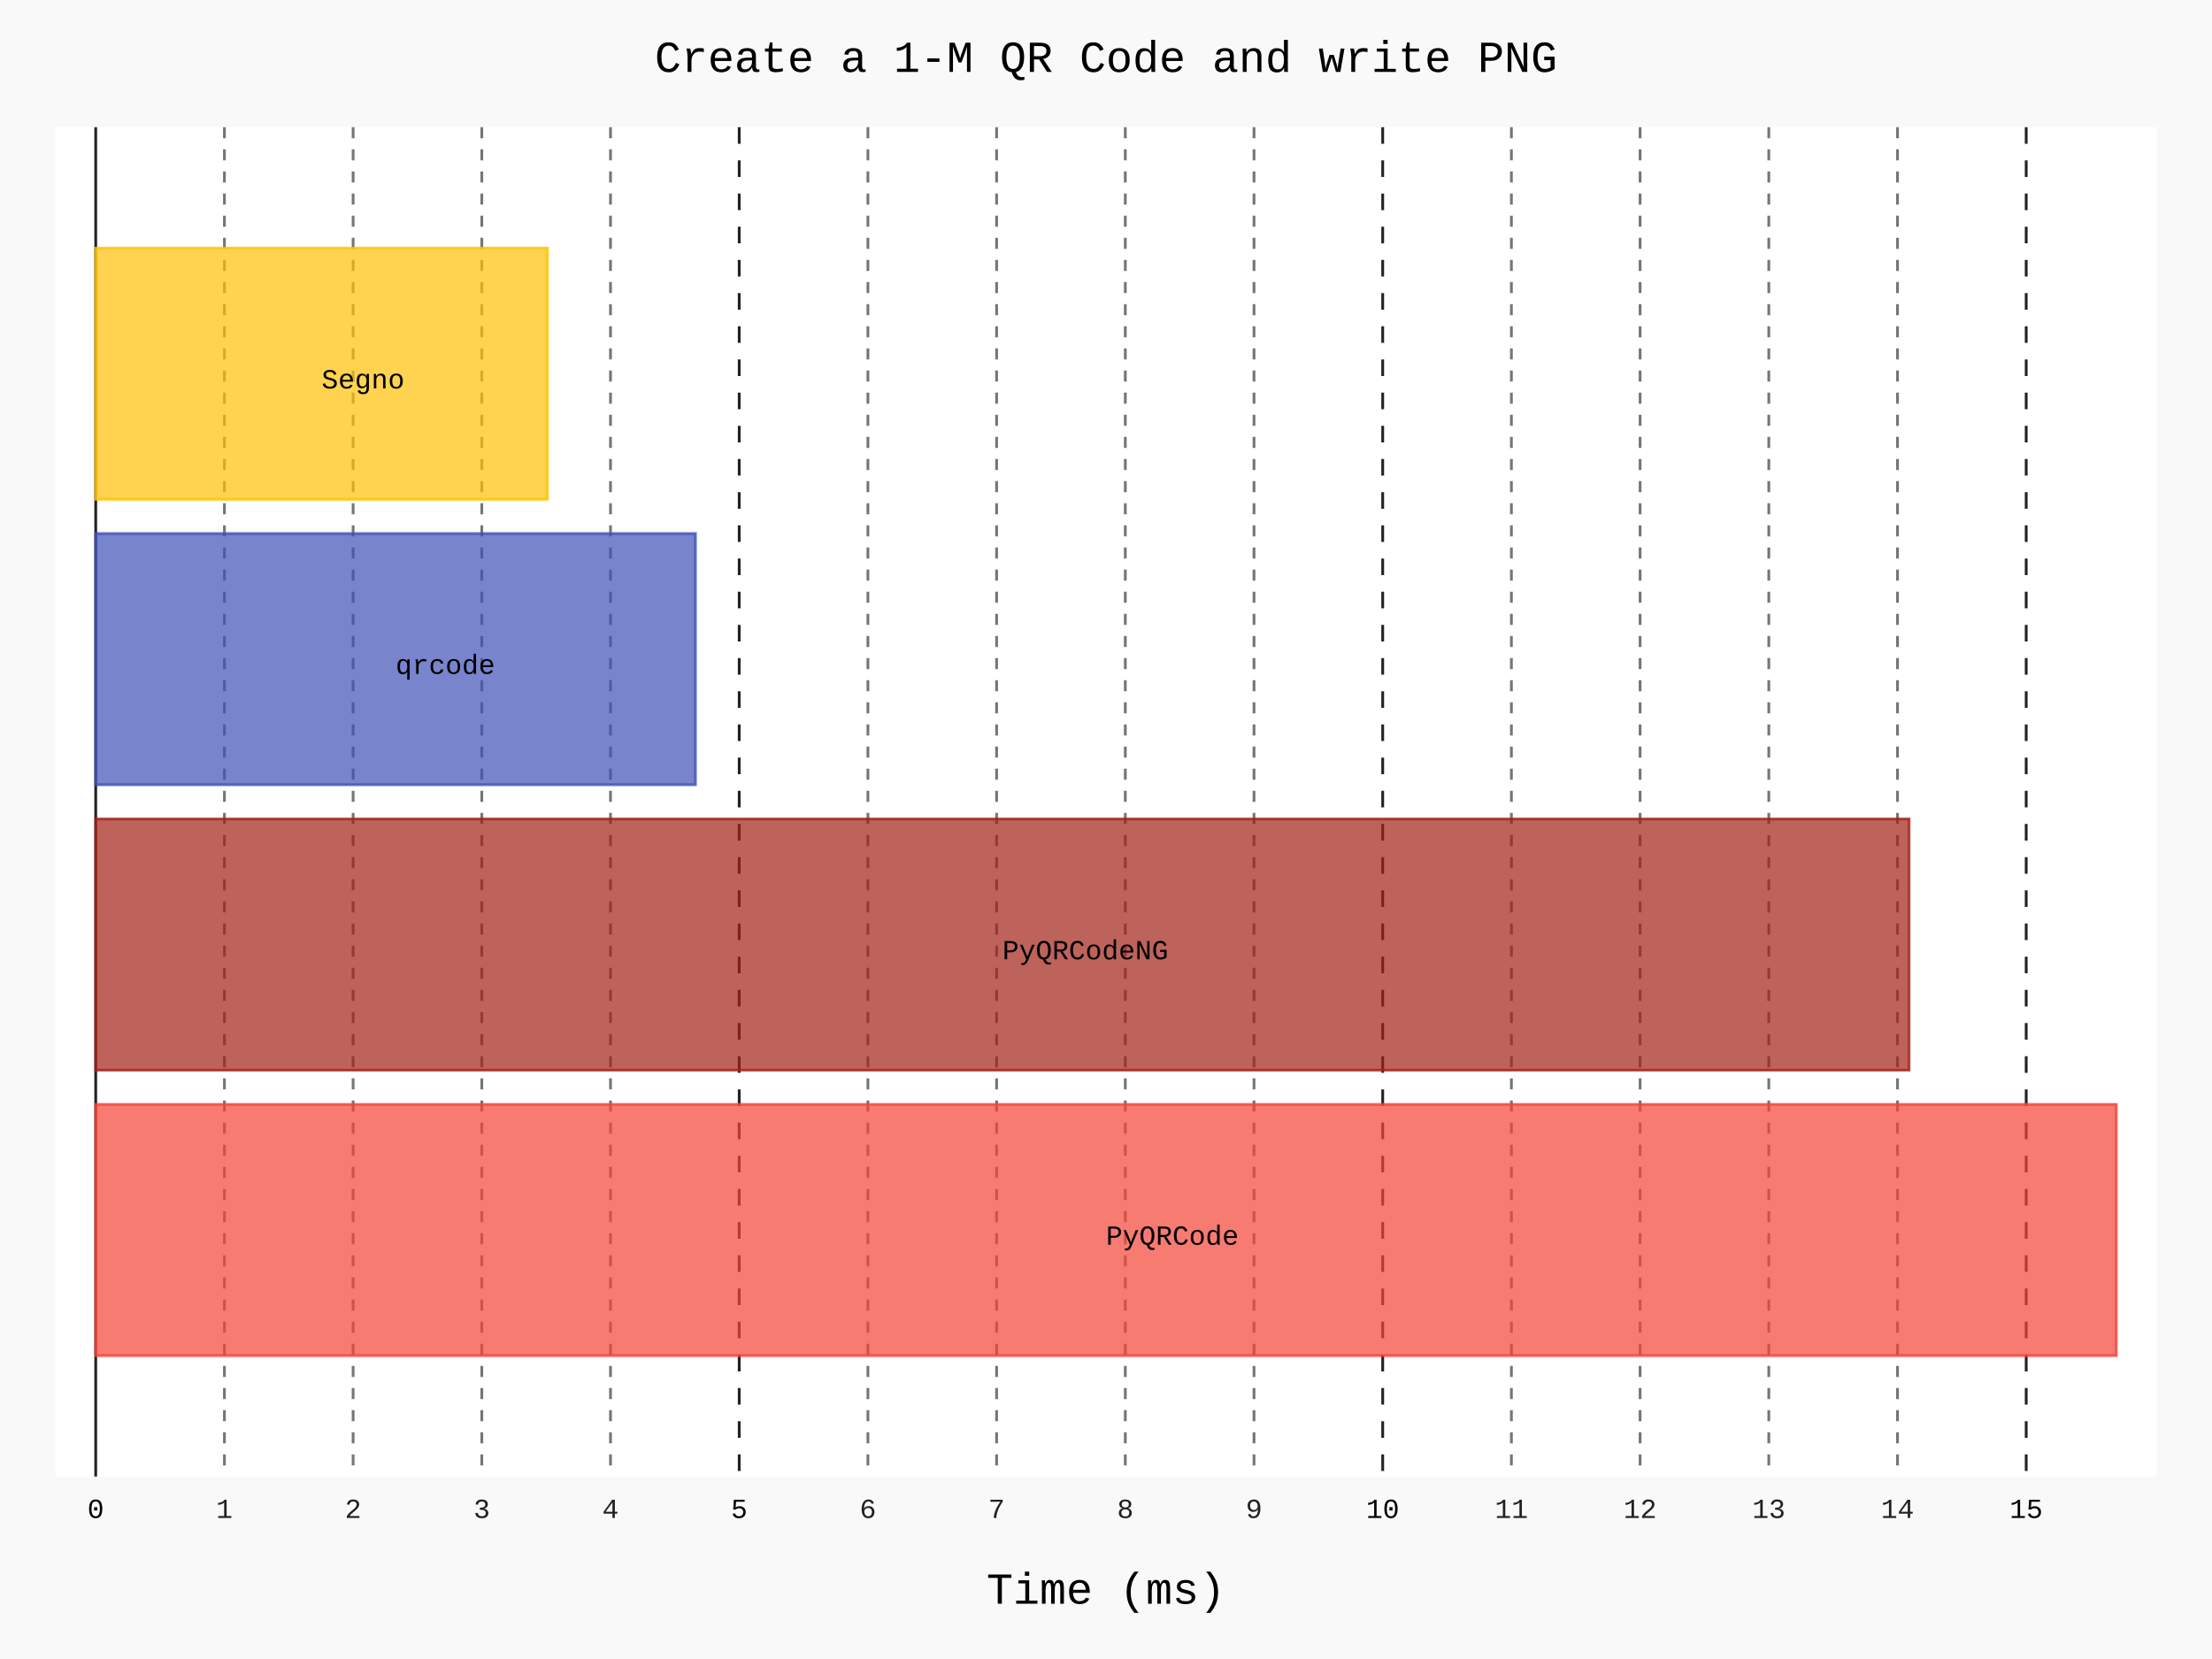
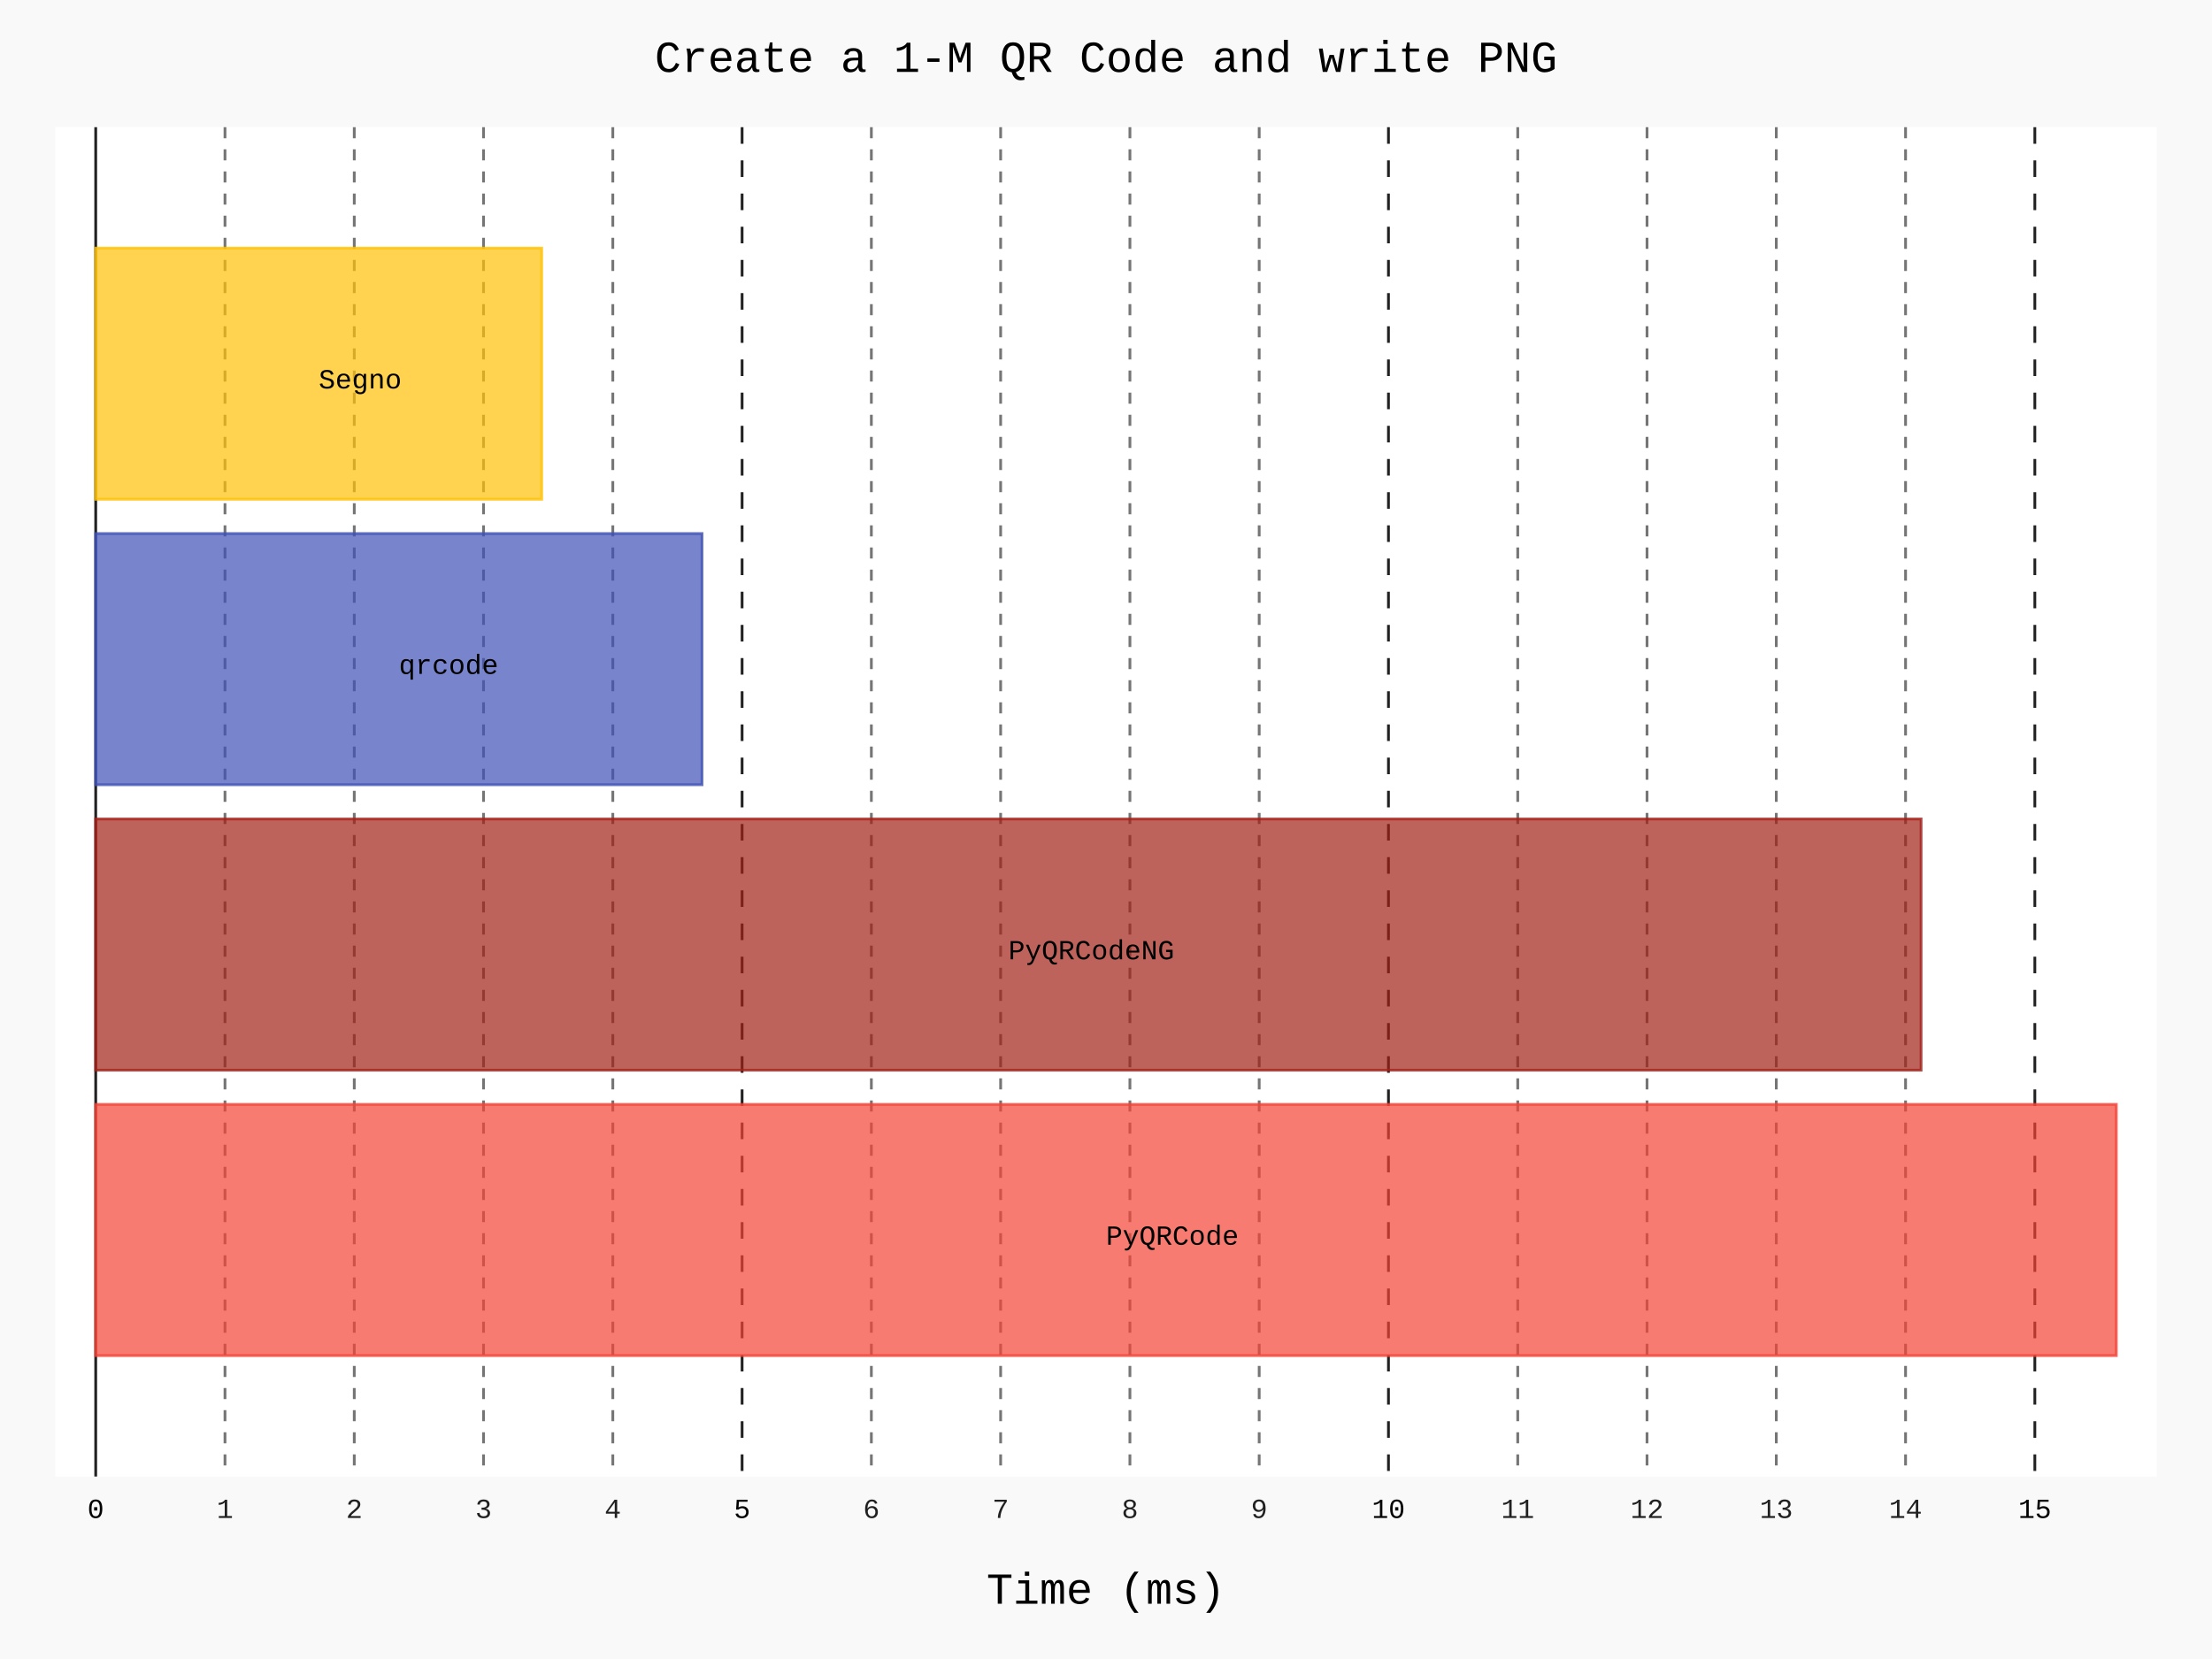
- <svg xmlns="http://www.w3.org/2000/svg" class="pygal-chart" id="chart-103e8e18-e49b-46be-80fe-2356ea594cd8" viewBox="0 0 800 600">
+ <svg xmlns="http://www.w3.org/2000/svg" class="pygal-chart" id="chart-3b4fb0d6-e98e-48e5-9755-5d8618a558b0" viewBox="0 0 800 600">
  <defs>
-     <style type="text/css">#chart-103e8e18-e49b-46be-80fe-2356ea594cd8{-webkit-user-select:none;-webkit-font-smoothing:antialiased;font-family:Consolas,"Liberation Mono",Menlo,Courier,monospace}#chart-103e8e18-e49b-46be-80fe-2356ea594cd8 .title{font-family:Consolas,"Liberation Mono",Menlo,Courier,monospace;font-size:16px}#chart-103e8e18-e49b-46be-80fe-2356ea594cd8 .legends .legend text{font-family:Consolas,"Liberation Mono",Menlo,Courier,monospace;font-size:14px}#chart-103e8e18-e49b-46be-80fe-2356ea594cd8 .axis text{font-family:Consolas,"Liberation Mono",Menlo,Courier,monospace;font-size:10px}#chart-103e8e18-e49b-46be-80fe-2356ea594cd8 .axis text.major{font-family:Consolas,"Liberation Mono",Menlo,Courier,monospace;font-size:10px}#chart-103e8e18-e49b-46be-80fe-2356ea594cd8 .text-overlay text.value{font-family:Consolas,"Liberation Mono",Menlo,Courier,monospace;font-size:16px}#chart-103e8e18-e49b-46be-80fe-2356ea594cd8 .text-overlay text.label{font-family:Consolas,"Liberation Mono",Menlo,Courier,monospace;font-size:10px}#chart-103e8e18-e49b-46be-80fe-2356ea594cd8 .tooltip{font-family:Consolas,"Liberation Mono",Menlo,Courier,monospace;font-size:14px}#chart-103e8e18-e49b-46be-80fe-2356ea594cd8 text.no_data{font-family:Consolas,"Liberation Mono",Menlo,Courier,monospace;font-size:64px}
- #chart-103e8e18-e49b-46be-80fe-2356ea594cd8{background-color:rgba(249,249,249,1)}#chart-103e8e18-e49b-46be-80fe-2356ea594cd8 path,#chart-103e8e18-e49b-46be-80fe-2356ea594cd8 line,#chart-103e8e18-e49b-46be-80fe-2356ea594cd8 rect,#chart-103e8e18-e49b-46be-80fe-2356ea594cd8 circle{-webkit-transition:150ms;-moz-transition:150ms;transition:150ms}#chart-103e8e18-e49b-46be-80fe-2356ea594cd8 .graph &gt; .background{fill:rgba(249,249,249,1)}#chart-103e8e18-e49b-46be-80fe-2356ea594cd8 .plot &gt; .background{fill:rgba(255,255,255,1)}#chart-103e8e18-e49b-46be-80fe-2356ea594cd8 .graph{fill:rgba(0,0,0,.87)}#chart-103e8e18-e49b-46be-80fe-2356ea594cd8 text.no_data{fill:rgba(0,0,0,1)}#chart-103e8e18-e49b-46be-80fe-2356ea594cd8 .title{fill:rgba(0,0,0,1)}#chart-103e8e18-e49b-46be-80fe-2356ea594cd8 .legends .legend text{fill:rgba(0,0,0,.87)}#chart-103e8e18-e49b-46be-80fe-2356ea594cd8 .legends .legend:hover text{fill:rgba(0,0,0,1)}#chart-103e8e18-e49b-46be-80fe-2356ea594cd8 .axis .line{stroke:rgba(0,0,0,1)}#chart-103e8e18-e49b-46be-80fe-2356ea594cd8 .axis .guide.line{stroke:rgba(0,0,0,.54)}#chart-103e8e18-e49b-46be-80fe-2356ea594cd8 .axis .major.line{stroke:rgba(0,0,0,.87)}#chart-103e8e18-e49b-46be-80fe-2356ea594cd8 .axis text.major{fill:rgba(0,0,0,1)}#chart-103e8e18-e49b-46be-80fe-2356ea594cd8 .axis.y .guides:hover .guide.line,#chart-103e8e18-e49b-46be-80fe-2356ea594cd8 .line-graph .axis.x .guides:hover .guide.line,#chart-103e8e18-e49b-46be-80fe-2356ea594cd8 .stackedline-graph .axis.x .guides:hover .guide.line,#chart-103e8e18-e49b-46be-80fe-2356ea594cd8 .xy-graph .axis.x .guides:hover .guide.line{stroke:rgba(0,0,0,1)}#chart-103e8e18-e49b-46be-80fe-2356ea594cd8 .axis .guides:hover text{fill:rgba(0,0,0,1)}#chart-103e8e18-e49b-46be-80fe-2356ea594cd8 .reactive{fill-opacity:.7;stroke-opacity:.8}#chart-103e8e18-e49b-46be-80fe-2356ea594cd8 .ci{stroke:rgba(0,0,0,.87)}#chart-103e8e18-e49b-46be-80fe-2356ea594cd8 .reactive.active,#chart-103e8e18-e49b-46be-80fe-2356ea594cd8 .active .reactive{fill-opacity:.8;stroke-opacity:.9;stroke-width:4}#chart-103e8e18-e49b-46be-80fe-2356ea594cd8 .ci .reactive.active{stroke-width:1.5}#chart-103e8e18-e49b-46be-80fe-2356ea594cd8 .series text{fill:rgba(0,0,0,1)}#chart-103e8e18-e49b-46be-80fe-2356ea594cd8 .tooltip rect{fill:rgba(255,255,255,1);stroke:rgba(0,0,0,1);-webkit-transition:opacity 150ms;-moz-transition:opacity 150ms;transition:opacity 150ms}#chart-103e8e18-e49b-46be-80fe-2356ea594cd8 .tooltip .label{fill:rgba(0,0,0,.87)}#chart-103e8e18-e49b-46be-80fe-2356ea594cd8 .tooltip .label{fill:rgba(0,0,0,.87)}#chart-103e8e18-e49b-46be-80fe-2356ea594cd8 .tooltip .legend{font-size:.8em;fill:rgba(0,0,0,.54)}#chart-103e8e18-e49b-46be-80fe-2356ea594cd8 .tooltip .x_label{font-size:.6em;fill:rgba(0,0,0,1)}#chart-103e8e18-e49b-46be-80fe-2356ea594cd8 .tooltip .xlink{font-size:.5em;text-decoration:underline}#chart-103e8e18-e49b-46be-80fe-2356ea594cd8 .tooltip .value{font-size:1.5em}#chart-103e8e18-e49b-46be-80fe-2356ea594cd8 .bound{font-size:.5em}#chart-103e8e18-e49b-46be-80fe-2356ea594cd8 .max-value{font-size:.75em;fill:rgba(0,0,0,.54)}#chart-103e8e18-e49b-46be-80fe-2356ea594cd8 .map-element{fill:rgba(255,255,255,1);stroke:rgba(0,0,0,.54) !important}#chart-103e8e18-e49b-46be-80fe-2356ea594cd8 .map-element .reactive{fill-opacity:inherit;stroke-opacity:inherit}#chart-103e8e18-e49b-46be-80fe-2356ea594cd8 .color-0,#chart-103e8e18-e49b-46be-80fe-2356ea594cd8 .color-0 a:visited{stroke:#F44336;fill:#F44336}#chart-103e8e18-e49b-46be-80fe-2356ea594cd8 .color-1,#chart-103e8e18-e49b-46be-80fe-2356ea594cd8 .color-1 a:visited{stroke:#3F51B5;fill:#3F51B5}#chart-103e8e18-e49b-46be-80fe-2356ea594cd8 .color-2,#chart-103e8e18-e49b-46be-80fe-2356ea594cd8 .color-2 a:visited{stroke:#009688;fill:#009688}#chart-103e8e18-e49b-46be-80fe-2356ea594cd8 .color-3,#chart-103e8e18-e49b-46be-80fe-2356ea594cd8 .color-3 a:visited{stroke:#FFC107;fill:#FFC107}#chart-103e8e18-e49b-46be-80fe-2356ea594cd8 .text-overlay .color-0 text{fill:black}#chart-103e8e18-e49b-46be-80fe-2356ea594cd8 .text-overlay .color-1 text{fill:black}#chart-103e8e18-e49b-46be-80fe-2356ea594cd8 .text-overlay .color-2 text{fill:black}#chart-103e8e18-e49b-46be-80fe-2356ea594cd8 .text-overlay .color-3 text{fill:black}
- #chart-103e8e18-e49b-46be-80fe-2356ea594cd8 text.no_data{text-anchor:middle}#chart-103e8e18-e49b-46be-80fe-2356ea594cd8 .guide.line{fill:none}#chart-103e8e18-e49b-46be-80fe-2356ea594cd8 .centered{text-anchor:middle}#chart-103e8e18-e49b-46be-80fe-2356ea594cd8 .title{text-anchor:middle}#chart-103e8e18-e49b-46be-80fe-2356ea594cd8 .legends .legend text{fill-opacity:1}#chart-103e8e18-e49b-46be-80fe-2356ea594cd8 .axis.x text{text-anchor:middle}#chart-103e8e18-e49b-46be-80fe-2356ea594cd8 .axis.x:not(.web) text[transform]{text-anchor:start}#chart-103e8e18-e49b-46be-80fe-2356ea594cd8 .axis.x:not(.web) text[transform].backwards{text-anchor:end}#chart-103e8e18-e49b-46be-80fe-2356ea594cd8 .axis.y text{text-anchor:end}#chart-103e8e18-e49b-46be-80fe-2356ea594cd8 .axis.y text[transform].backwards{text-anchor:start}#chart-103e8e18-e49b-46be-80fe-2356ea594cd8 .axis.y2 text{text-anchor:start}#chart-103e8e18-e49b-46be-80fe-2356ea594cd8 .axis.y2 text[transform].backwards{text-anchor:end}#chart-103e8e18-e49b-46be-80fe-2356ea594cd8 .axis .guide.line{stroke-dasharray:4,4}#chart-103e8e18-e49b-46be-80fe-2356ea594cd8 .axis .major.guide.line{stroke-dasharray:6,6}#chart-103e8e18-e49b-46be-80fe-2356ea594cd8 .horizontal .axis.y .guide.line,#chart-103e8e18-e49b-46be-80fe-2356ea594cd8 .horizontal .axis.y2 .guide.line,#chart-103e8e18-e49b-46be-80fe-2356ea594cd8 .vertical .axis.x .guide.line{opacity:0}#chart-103e8e18-e49b-46be-80fe-2356ea594cd8 .horizontal .axis.always_show .guide.line,#chart-103e8e18-e49b-46be-80fe-2356ea594cd8 .vertical .axis.always_show .guide.line{opacity:1 !important}#chart-103e8e18-e49b-46be-80fe-2356ea594cd8 .axis.y .guides:hover .guide.line,#chart-103e8e18-e49b-46be-80fe-2356ea594cd8 .axis.y2 .guides:hover .guide.line,#chart-103e8e18-e49b-46be-80fe-2356ea594cd8 .axis.x .guides:hover .guide.line{opacity:1}#chart-103e8e18-e49b-46be-80fe-2356ea594cd8 .axis .guides:hover text{opacity:1}#chart-103e8e18-e49b-46be-80fe-2356ea594cd8 .nofill{fill:none}#chart-103e8e18-e49b-46be-80fe-2356ea594cd8 .subtle-fill{fill-opacity:.2}#chart-103e8e18-e49b-46be-80fe-2356ea594cd8 .dot{stroke-width:1px;fill-opacity:1}#chart-103e8e18-e49b-46be-80fe-2356ea594cd8 .dot.active{stroke-width:5px}#chart-103e8e18-e49b-46be-80fe-2356ea594cd8 .dot.negative{fill:transparent}#chart-103e8e18-e49b-46be-80fe-2356ea594cd8 text,#chart-103e8e18-e49b-46be-80fe-2356ea594cd8 tspan{stroke:none !important}#chart-103e8e18-e49b-46be-80fe-2356ea594cd8 .series text.active{opacity:1}#chart-103e8e18-e49b-46be-80fe-2356ea594cd8 .tooltip rect{fill-opacity:.95;stroke-width:.5}#chart-103e8e18-e49b-46be-80fe-2356ea594cd8 .tooltip text{fill-opacity:1}#chart-103e8e18-e49b-46be-80fe-2356ea594cd8 .showable{visibility:hidden}#chart-103e8e18-e49b-46be-80fe-2356ea594cd8 .showable.shown{visibility:visible}#chart-103e8e18-e49b-46be-80fe-2356ea594cd8 .gauge-background{fill:rgba(229,229,229,1);stroke:none}#chart-103e8e18-e49b-46be-80fe-2356ea594cd8 .bg-lines{stroke:rgba(249,249,249,1);stroke-width:2px}</style>
+     <style type="text/css">#chart-3b4fb0d6-e98e-48e5-9755-5d8618a558b0{-webkit-user-select:none;-webkit-font-smoothing:antialiased;font-family:Consolas,"Liberation Mono",Menlo,Courier,monospace}#chart-3b4fb0d6-e98e-48e5-9755-5d8618a558b0 .title{font-family:Consolas,"Liberation Mono",Menlo,Courier,monospace;font-size:16px}#chart-3b4fb0d6-e98e-48e5-9755-5d8618a558b0 .legends .legend text{font-family:Consolas,"Liberation Mono",Menlo,Courier,monospace;font-size:14px}#chart-3b4fb0d6-e98e-48e5-9755-5d8618a558b0 .axis text{font-family:Consolas,"Liberation Mono",Menlo,Courier,monospace;font-size:10px}#chart-3b4fb0d6-e98e-48e5-9755-5d8618a558b0 .axis text.major{font-family:Consolas,"Liberation Mono",Menlo,Courier,monospace;font-size:10px}#chart-3b4fb0d6-e98e-48e5-9755-5d8618a558b0 .text-overlay text.value{font-family:Consolas,"Liberation Mono",Menlo,Courier,monospace;font-size:16px}#chart-3b4fb0d6-e98e-48e5-9755-5d8618a558b0 .text-overlay text.label{font-family:Consolas,"Liberation Mono",Menlo,Courier,monospace;font-size:10px}#chart-3b4fb0d6-e98e-48e5-9755-5d8618a558b0 .tooltip{font-family:Consolas,"Liberation Mono",Menlo,Courier,monospace;font-size:14px}#chart-3b4fb0d6-e98e-48e5-9755-5d8618a558b0 text.no_data{font-family:Consolas,"Liberation Mono",Menlo,Courier,monospace;font-size:64px}
+ #chart-3b4fb0d6-e98e-48e5-9755-5d8618a558b0{background-color:rgba(249,249,249,1)}#chart-3b4fb0d6-e98e-48e5-9755-5d8618a558b0 path,#chart-3b4fb0d6-e98e-48e5-9755-5d8618a558b0 line,#chart-3b4fb0d6-e98e-48e5-9755-5d8618a558b0 rect,#chart-3b4fb0d6-e98e-48e5-9755-5d8618a558b0 circle{-webkit-transition:150ms;-moz-transition:150ms;transition:150ms}#chart-3b4fb0d6-e98e-48e5-9755-5d8618a558b0 .graph &gt; .background{fill:rgba(249,249,249,1)}#chart-3b4fb0d6-e98e-48e5-9755-5d8618a558b0 .plot &gt; .background{fill:rgba(255,255,255,1)}#chart-3b4fb0d6-e98e-48e5-9755-5d8618a558b0 .graph{fill:rgba(0,0,0,.87)}#chart-3b4fb0d6-e98e-48e5-9755-5d8618a558b0 text.no_data{fill:rgba(0,0,0,1)}#chart-3b4fb0d6-e98e-48e5-9755-5d8618a558b0 .title{fill:rgba(0,0,0,1)}#chart-3b4fb0d6-e98e-48e5-9755-5d8618a558b0 .legends .legend text{fill:rgba(0,0,0,.87)}#chart-3b4fb0d6-e98e-48e5-9755-5d8618a558b0 .legends .legend:hover text{fill:rgba(0,0,0,1)}#chart-3b4fb0d6-e98e-48e5-9755-5d8618a558b0 .axis .line{stroke:rgba(0,0,0,1)}#chart-3b4fb0d6-e98e-48e5-9755-5d8618a558b0 .axis .guide.line{stroke:rgba(0,0,0,.54)}#chart-3b4fb0d6-e98e-48e5-9755-5d8618a558b0 .axis .major.line{stroke:rgba(0,0,0,.87)}#chart-3b4fb0d6-e98e-48e5-9755-5d8618a558b0 .axis text.major{fill:rgba(0,0,0,1)}#chart-3b4fb0d6-e98e-48e5-9755-5d8618a558b0 .axis.y .guides:hover .guide.line,#chart-3b4fb0d6-e98e-48e5-9755-5d8618a558b0 .line-graph .axis.x .guides:hover .guide.line,#chart-3b4fb0d6-e98e-48e5-9755-5d8618a558b0 .stackedline-graph .axis.x .guides:hover .guide.line,#chart-3b4fb0d6-e98e-48e5-9755-5d8618a558b0 .xy-graph .axis.x .guides:hover .guide.line{stroke:rgba(0,0,0,1)}#chart-3b4fb0d6-e98e-48e5-9755-5d8618a558b0 .axis .guides:hover text{fill:rgba(0,0,0,1)}#chart-3b4fb0d6-e98e-48e5-9755-5d8618a558b0 .reactive{fill-opacity:.7;stroke-opacity:.8}#chart-3b4fb0d6-e98e-48e5-9755-5d8618a558b0 .ci{stroke:rgba(0,0,0,.87)}#chart-3b4fb0d6-e98e-48e5-9755-5d8618a558b0 .reactive.active,#chart-3b4fb0d6-e98e-48e5-9755-5d8618a558b0 .active .reactive{fill-opacity:.8;stroke-opacity:.9;stroke-width:4}#chart-3b4fb0d6-e98e-48e5-9755-5d8618a558b0 .ci .reactive.active{stroke-width:1.5}#chart-3b4fb0d6-e98e-48e5-9755-5d8618a558b0 .series text{fill:rgba(0,0,0,1)}#chart-3b4fb0d6-e98e-48e5-9755-5d8618a558b0 .tooltip rect{fill:rgba(255,255,255,1);stroke:rgba(0,0,0,1);-webkit-transition:opacity 150ms;-moz-transition:opacity 150ms;transition:opacity 150ms}#chart-3b4fb0d6-e98e-48e5-9755-5d8618a558b0 .tooltip .label{fill:rgba(0,0,0,.87)}#chart-3b4fb0d6-e98e-48e5-9755-5d8618a558b0 .tooltip .label{fill:rgba(0,0,0,.87)}#chart-3b4fb0d6-e98e-48e5-9755-5d8618a558b0 .tooltip .legend{font-size:.8em;fill:rgba(0,0,0,.54)}#chart-3b4fb0d6-e98e-48e5-9755-5d8618a558b0 .tooltip .x_label{font-size:.6em;fill:rgba(0,0,0,1)}#chart-3b4fb0d6-e98e-48e5-9755-5d8618a558b0 .tooltip .xlink{font-size:.5em;text-decoration:underline}#chart-3b4fb0d6-e98e-48e5-9755-5d8618a558b0 .tooltip .value{font-size:1.5em}#chart-3b4fb0d6-e98e-48e5-9755-5d8618a558b0 .bound{font-size:.5em}#chart-3b4fb0d6-e98e-48e5-9755-5d8618a558b0 .max-value{font-size:.75em;fill:rgba(0,0,0,.54)}#chart-3b4fb0d6-e98e-48e5-9755-5d8618a558b0 .map-element{fill:rgba(255,255,255,1);stroke:rgba(0,0,0,.54) !important}#chart-3b4fb0d6-e98e-48e5-9755-5d8618a558b0 .map-element .reactive{fill-opacity:inherit;stroke-opacity:inherit}#chart-3b4fb0d6-e98e-48e5-9755-5d8618a558b0 .color-0,#chart-3b4fb0d6-e98e-48e5-9755-5d8618a558b0 .color-0 a:visited{stroke:#F44336;fill:#F44336}#chart-3b4fb0d6-e98e-48e5-9755-5d8618a558b0 .color-1,#chart-3b4fb0d6-e98e-48e5-9755-5d8618a558b0 .color-1 a:visited{stroke:#3F51B5;fill:#3F51B5}#chart-3b4fb0d6-e98e-48e5-9755-5d8618a558b0 .color-2,#chart-3b4fb0d6-e98e-48e5-9755-5d8618a558b0 .color-2 a:visited{stroke:#009688;fill:#009688}#chart-3b4fb0d6-e98e-48e5-9755-5d8618a558b0 .color-3,#chart-3b4fb0d6-e98e-48e5-9755-5d8618a558b0 .color-3 a:visited{stroke:#FFC107;fill:#FFC107}#chart-3b4fb0d6-e98e-48e5-9755-5d8618a558b0 .text-overlay .color-0 text{fill:black}#chart-3b4fb0d6-e98e-48e5-9755-5d8618a558b0 .text-overlay .color-1 text{fill:black}#chart-3b4fb0d6-e98e-48e5-9755-5d8618a558b0 .text-overlay .color-2 text{fill:black}#chart-3b4fb0d6-e98e-48e5-9755-5d8618a558b0 .text-overlay .color-3 text{fill:black}
+ #chart-3b4fb0d6-e98e-48e5-9755-5d8618a558b0 text.no_data{text-anchor:middle}#chart-3b4fb0d6-e98e-48e5-9755-5d8618a558b0 .guide.line{fill:none}#chart-3b4fb0d6-e98e-48e5-9755-5d8618a558b0 .centered{text-anchor:middle}#chart-3b4fb0d6-e98e-48e5-9755-5d8618a558b0 .title{text-anchor:middle}#chart-3b4fb0d6-e98e-48e5-9755-5d8618a558b0 .legends .legend text{fill-opacity:1}#chart-3b4fb0d6-e98e-48e5-9755-5d8618a558b0 .axis.x text{text-anchor:middle}#chart-3b4fb0d6-e98e-48e5-9755-5d8618a558b0 .axis.x:not(.web) text[transform]{text-anchor:start}#chart-3b4fb0d6-e98e-48e5-9755-5d8618a558b0 .axis.x:not(.web) text[transform].backwards{text-anchor:end}#chart-3b4fb0d6-e98e-48e5-9755-5d8618a558b0 .axis.y text{text-anchor:end}#chart-3b4fb0d6-e98e-48e5-9755-5d8618a558b0 .axis.y text[transform].backwards{text-anchor:start}#chart-3b4fb0d6-e98e-48e5-9755-5d8618a558b0 .axis.y2 text{text-anchor:start}#chart-3b4fb0d6-e98e-48e5-9755-5d8618a558b0 .axis.y2 text[transform].backwards{text-anchor:end}#chart-3b4fb0d6-e98e-48e5-9755-5d8618a558b0 .axis .guide.line{stroke-dasharray:4,4}#chart-3b4fb0d6-e98e-48e5-9755-5d8618a558b0 .axis .major.guide.line{stroke-dasharray:6,6}#chart-3b4fb0d6-e98e-48e5-9755-5d8618a558b0 .horizontal .axis.y .guide.line,#chart-3b4fb0d6-e98e-48e5-9755-5d8618a558b0 .horizontal .axis.y2 .guide.line,#chart-3b4fb0d6-e98e-48e5-9755-5d8618a558b0 .vertical .axis.x .guide.line{opacity:0}#chart-3b4fb0d6-e98e-48e5-9755-5d8618a558b0 .horizontal .axis.always_show .guide.line,#chart-3b4fb0d6-e98e-48e5-9755-5d8618a558b0 .vertical .axis.always_show .guide.line{opacity:1 !important}#chart-3b4fb0d6-e98e-48e5-9755-5d8618a558b0 .axis.y .guides:hover .guide.line,#chart-3b4fb0d6-e98e-48e5-9755-5d8618a558b0 .axis.y2 .guides:hover .guide.line,#chart-3b4fb0d6-e98e-48e5-9755-5d8618a558b0 .axis.x .guides:hover .guide.line{opacity:1}#chart-3b4fb0d6-e98e-48e5-9755-5d8618a558b0 .axis .guides:hover text{opacity:1}#chart-3b4fb0d6-e98e-48e5-9755-5d8618a558b0 .nofill{fill:none}#chart-3b4fb0d6-e98e-48e5-9755-5d8618a558b0 .subtle-fill{fill-opacity:.2}#chart-3b4fb0d6-e98e-48e5-9755-5d8618a558b0 .dot{stroke-width:1px;fill-opacity:1}#chart-3b4fb0d6-e98e-48e5-9755-5d8618a558b0 .dot.active{stroke-width:5px}#chart-3b4fb0d6-e98e-48e5-9755-5d8618a558b0 .dot.negative{fill:transparent}#chart-3b4fb0d6-e98e-48e5-9755-5d8618a558b0 text,#chart-3b4fb0d6-e98e-48e5-9755-5d8618a558b0 tspan{stroke:none !important}#chart-3b4fb0d6-e98e-48e5-9755-5d8618a558b0 .series text.active{opacity:1}#chart-3b4fb0d6-e98e-48e5-9755-5d8618a558b0 .tooltip rect{fill-opacity:.95;stroke-width:.5}#chart-3b4fb0d6-e98e-48e5-9755-5d8618a558b0 .tooltip text{fill-opacity:1}#chart-3b4fb0d6-e98e-48e5-9755-5d8618a558b0 .showable{visibility:hidden}#chart-3b4fb0d6-e98e-48e5-9755-5d8618a558b0 .showable.shown{visibility:visible}#chart-3b4fb0d6-e98e-48e5-9755-5d8618a558b0 .gauge-background{fill:rgba(229,229,229,1);stroke:none}#chart-3b4fb0d6-e98e-48e5-9755-5d8618a558b0 .bg-lines{stroke:rgba(249,249,249,1);stroke-width:2px}</style>
  </defs>
  <g class="graph horizontalbar-graph horizontal">
    <rect class="background" height="600" width="800" x="0" y="0" />
    <g class="plot" transform="translate(20, 46)">
      <rect class="background" height="488" width="760" x="0" y="0" />
      <g class="axis x always_show">
        <g class="guides">
          <path class="axis major line" d="M14.615 0 v488" />
          <text class="major" x="14.615" y="503.0">0</text>
        </g>
        <g class="guides">
-           <path class="guide line" d="M61.161 0 v488" />
-           <text class="" x="61.161" y="503.0">1</text>
+           <path class="guide line" d="M61.37 0 v488" />
+           <text class="" x="61.37" y="503.0">1</text>
        </g>
        <g class="guides">
-           <path class="guide line" d="M107.707 0 v488" />
-           <text class="" x="107.707" y="503.0">2</text>
+           <path class="guide line" d="M108.124 0 v488" />
+           <text class="" x="108.124" y="503.0">2</text>
        </g>
        <g class="guides">
-           <path class="guide line" d="M154.253 0 v488" />
-           <text class="" x="154.253" y="503.0">3</text>
+           <path class="guide line" d="M154.878 0 v488" />
+           <text class="" x="154.878" y="503.0">3</text>
        </g>
        <g class="guides">
-           <path class="guide line" d="M200.799 0 v488" />
-           <text class="" x="200.799" y="503.0">4</text>
+           <path class="guide line" d="M201.632 0 v488" />
+           <text class="" x="201.632" y="503.0">4</text>
        </g>
        <g class="guides">
-           <path class="major guide line" d="M247.344 0 v488" />
-           <text class="major" x="247.344" y="503.0">5</text>
+           <path class="major guide line" d="M248.387 0 v488" />
+           <text class="major" x="248.387" y="503.0">5</text>
        </g>
        <g class="guides">
-           <path class="guide line" d="M293.89 0 v488" />
-           <text class="" x="293.89" y="503.0">6</text>
+           <path class="guide line" d="M295.141 0 v488" />
+           <text class="" x="295.141" y="503.0">6</text>
        </g>
        <g class="guides">
-           <path class="guide line" d="M340.436 0 v488" />
-           <text class="" x="340.436" y="503.0">7</text>
+           <path class="guide line" d="M341.895 0 v488" />
+           <text class="" x="341.895" y="503.0">7</text>
        </g>
        <g class="guides">
-           <path class="guide line" d="M386.982 0 v488" />
-           <text class="" x="386.982" y="503.0">8</text>
+           <path class="guide line" d="M388.65 0 v488" />
+           <text class="" x="388.65" y="503.0">8</text>
        </g>
        <g class="guides">
-           <path class="guide line" d="M433.528 0 v488" />
-           <text class="" x="433.528" y="503.0">9</text>
+           <path class="guide line" d="M435.404 0 v488" />
+           <text class="" x="435.404" y="503.0">9</text>
        </g>
        <g class="guides">
-           <path class="major guide line" d="M480.073 0 v488" />
-           <text class="major" x="480.073" y="503.0">10</text>
+           <path class="major guide line" d="M482.158 0 v488" />
+           <text class="major" x="482.158" y="503.0">10</text>
        </g>
        <g class="guides">
-           <path class="guide line" d="M526.619 0 v488" />
-           <text class="" x="526.619" y="503.0">11</text>
+           <path class="guide line" d="M528.912 0 v488" />
+           <text class="" x="528.912" y="503.0">11</text>
        </g>
        <g class="guides">
-           <path class="guide line" d="M573.165 0 v488" />
-           <text class="" x="573.165" y="503.0">12</text>
+           <path class="guide line" d="M575.667 0 v488" />
+           <text class="" x="575.667" y="503.0">12</text>
        </g>
        <g class="guides">
-           <path class="guide line" d="M619.711 0 v488" />
-           <text class="" x="619.711" y="503.0">13</text>
+           <path class="guide line" d="M622.421 0 v488" />
+           <text class="" x="622.421" y="503.0">13</text>
        </g>
        <g class="guides">
-           <path class="guide line" d="M666.257 0 v488" />
-           <text class="" x="666.257" y="503.0">14</text>
+           <path class="guide line" d="M669.175 0 v488" />
+           <text class="" x="669.175" y="503.0">14</text>
        </g>
        <g class="guides">
-           <path class="major guide line" d="M712.803 0 v488" />
-           <text class="major" x="712.803" y="503.0">15</text>
+           <path class="major guide line" d="M715.929 0 v488" />
+           <text class="major" x="715.929" y="503.0">15</text>
        </g>
      </g>
      <g class="series serie-3 color-3">
        <g class="bars">
          <g class="bar" style="fill: #F44336; stroke: #F44336">
            <rect class="rect reactive tooltip-trigger" height="90.843" rx="0" ry="0" width="730.769" x="14.615" y="353.425" />
          </g>
        </g>
      </g>
      <g class="series serie-2 color-2">
        <g class="bars">
          <g class="bar" style="fill: #A22118; stroke: #A22118">
-             <rect class="rect reactive tooltip-trigger" height="90.843" rx="0" ry="0" width="655.83" x="14.615" y="250.194" />
+             <rect class="rect reactive tooltip-trigger" height="90.843" rx="0" ry="0" width="660.17" x="14.615" y="250.194" />
          </g>
        </g>
      </g>
      <g class="series serie-1 color-1">
        <g class="bars">
          <g class="bar" style="fill: #3F51B5; stroke: #3F51B5">
-             <rect class="rect reactive tooltip-trigger" height="90.843" rx="0" ry="0" width="216.903" x="14.615" y="146.963" />
+             <rect class="rect reactive tooltip-trigger" height="90.843" rx="0" ry="0" width="219.278" x="14.615" y="146.963" />
          </g>
        </g>
      </g>
      <g class="series serie-0 color-0">
        <g class="bars">
          <g class="bar" style="fill: #FFC107; stroke: #FFC107">
-             <rect class="rect reactive tooltip-trigger" height="90.843" rx="0" ry="0" width="163.376" x="14.615" y="43.732" />
+             <rect class="rect reactive tooltip-trigger" height="90.843" rx="0" ry="0" width="161.302" x="14.615" y="43.732" />
          </g>
        </g>
      </g>
    </g>
    <g class="titles">
      <text class="title plot_title" x="400.0" y="26">Create a 1-M QR Code and write PNG</text>
      <text class="title" x="400.0" y="580">Time (ms)</text>
    </g>
    <g class="plot overlay" transform="translate(20, 46)">
      <g class="series serie-3 color-3" />
      <g class="series serie-2 color-2" />
      <g class="series serie-1 color-1" />
      <g class="series serie-0 color-0" />
    </g>
    <g class="plot text-overlay" transform="translate(20, 46)">
      <g class="series serie-3 color-3">
-         <text class="label" x="380.0" y="404.179">PyQRCode</text>
+         <text class="label" x="380" y="404.179">PyQRCode</text>
      </g>
      <g class="series serie-2 color-2">
-         <text class="label" x="342.531" y="300.949">PyQRCodeNG</text>
+         <text class="label" x="344.701" y="300.949">PyQRCodeNG</text>
      </g>
      <g class="series serie-1 color-1">
-         <text class="label" x="123.067" y="197.718">qrcode</text>
+         <text class="label" x="124.254" y="197.718">qrcode</text>
      </g>
      <g class="series serie-0 color-0">
-         <text class="label" x="96.303" y="94.487">Segno</text>
+         <text class="label" x="95.266" y="94.487">Segno</text>
      </g>
    </g>
    <g class="plot tooltip-overlay" transform="translate(20, 46)">
      <g class="tooltip" style="opacity: 0" transform="translate(0 0)">
        <rect class="tooltip-box" height="0" rx="0" ry="0" width="0" />
        <g class="text" />
      </g>
    </g>
  </g>
</svg>
